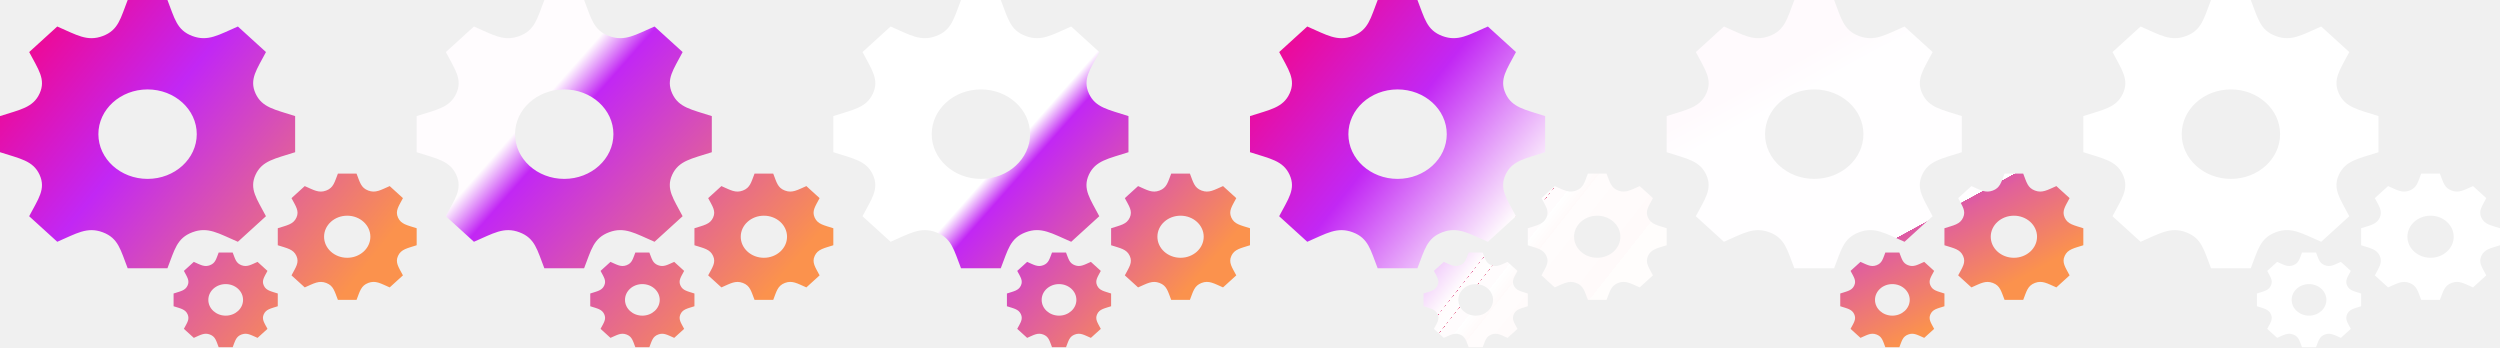
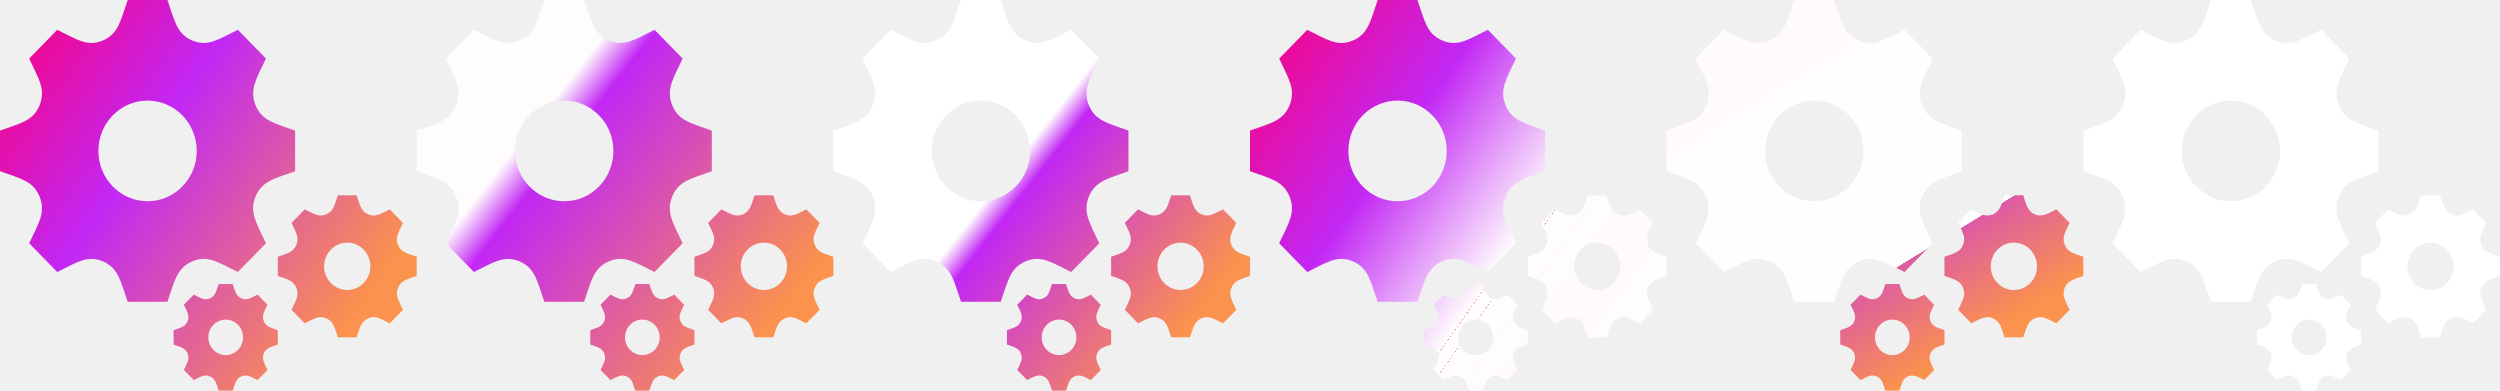
- <svg xmlns="http://www.w3.org/2000/svg" width="108" height="15" viewBox="0 0 108 15" fill="none">
-   <path d="M12.75 6.576V5.015C11.873 4.73 11.32 4.651 11.04 4.039C10.76 3.425 11.092 3.008 11.49 2.249L10.277 1.145C9.448 1.503 8.984 1.81 8.307 1.555C7.632 1.3 7.544 0.794 7.234 0H5.516C5.207 0.79 5.119 1.3 4.443 1.555C3.768 1.81 3.31 1.507 2.474 1.145L1.261 2.249C1.656 3.006 1.99 3.425 1.711 4.039C1.429 4.653 0.869 4.734 0 5.015V6.575C0.866 6.856 1.43 6.938 1.71 7.551C1.992 8.17 1.649 8.597 1.26 9.341L2.474 10.445C3.304 10.087 3.767 9.781 4.442 10.036C5.117 10.29 5.207 10.798 5.516 11.59H7.233C7.542 10.801 7.63 10.291 8.311 10.034C8.981 9.781 9.437 10.083 10.276 10.445L11.489 9.341C11.095 8.586 10.759 8.166 11.039 7.551C11.319 6.938 11.883 6.856 12.75 6.576ZM6.375 7.728C5.202 7.728 4.25 6.862 4.25 5.795C4.25 4.728 5.202 3.863 6.375 3.863C7.548 3.863 8.5 4.728 8.5 5.795C8.5 6.862 7.548 7.728 6.375 7.728ZM18 10.595V9.86C17.587 9.727 17.327 9.689 17.195 9.402C17.063 9.113 17.22 8.917 17.407 8.559L16.835 8.039C16.445 8.208 16.227 8.352 15.909 8.232C15.591 8.113 15.55 7.874 15.403 7.501H14.597C14.451 7.872 14.409 8.112 14.091 8.232C13.773 8.352 13.558 8.21 13.165 8.039L12.593 8.559C12.779 8.915 12.937 9.113 12.805 9.402C12.673 9.691 12.409 9.728 12 9.86V10.595C12.408 10.726 12.673 10.765 12.805 11.054C12.938 11.345 12.776 11.546 12.593 11.896L13.165 12.416C13.556 12.247 13.774 12.104 14.091 12.223C14.409 12.342 14.45 12.582 14.597 12.954H15.403C15.549 12.583 15.591 12.343 15.911 12.222C16.226 12.103 16.441 12.245 16.835 12.416L17.407 11.896C17.221 11.541 17.063 11.343 17.195 11.054C17.327 10.766 17.592 10.726 18 10.595ZM15 11.136C14.448 11.136 14 10.729 14 10.227C14 9.725 14.448 9.318 15 9.318C15.552 9.318 16 9.725 16 10.227C16 10.729 15.552 11.136 15 11.136ZM12 13.23V12.679C11.691 12.579 11.495 12.551 11.396 12.335C11.297 12.119 11.414 11.971 11.555 11.703L11.126 11.313C10.835 11.44 10.671 11.548 10.432 11.458C10.193 11.368 10.162 11.189 10.052 10.909H9.447C9.338 11.188 9.306 11.368 9.068 11.458C8.83 11.548 8.668 11.442 8.373 11.313L7.944 11.703C8.084 11.971 8.202 12.118 8.103 12.335C8.004 12.552 7.806 12.579 7.499 12.679V13.23C7.805 13.329 8.004 13.358 8.103 13.574C8.203 13.793 8.082 13.944 7.944 14.206L8.373 14.596C8.665 14.469 8.829 14.361 9.068 14.451C9.306 14.541 9.337 14.72 9.447 15H10.052C10.162 14.721 10.193 14.541 10.432 14.451C10.669 14.362 10.83 14.468 11.126 14.596L11.555 14.207C11.416 13.941 11.297 13.792 11.396 13.575C11.495 13.358 11.694 13.329 12 13.23ZM9.75 13.636C9.336 13.636 9 13.332 9 12.954C9 12.578 9.336 12.273 9.75 12.273C10.164 12.273 10.5 12.578 10.5 12.954C10.5 13.332 10.164 13.636 9.75 13.636Z" fill="url(#paint0_linear_19_102)" />
-   <path d="M30.75 6.576V5.015C29.872 4.73 29.32 4.651 29.04 4.039C28.76 3.425 29.093 3.008 29.49 2.249L28.276 1.145C27.448 1.503 26.984 1.81 26.307 1.555C25.632 1.3 25.544 0.794 25.234 0H23.516C23.207 0.79 23.119 1.3 22.443 1.555C21.768 1.81 21.31 1.507 20.474 1.145L19.261 2.249C19.656 3.006 19.991 3.425 19.711 4.039C19.43 4.653 18.869 4.734 18 5.015V6.575C18.866 6.856 19.43 6.938 19.71 7.551C19.992 8.17 19.649 8.597 19.26 9.341L20.474 10.445C21.304 10.087 21.767 9.781 22.442 10.036C23.117 10.29 23.206 10.798 23.516 11.59H25.233C25.542 10.801 25.631 10.291 26.311 10.034C26.981 9.781 27.437 10.083 28.276 10.445L29.489 9.341C29.096 8.586 28.759 8.166 29.038 7.551C29.319 6.938 29.883 6.856 30.75 6.576ZM24.375 7.728C23.202 7.728 22.25 6.862 22.25 5.795C22.25 4.728 23.202 3.863 24.375 3.863C25.548 3.863 26.5 4.728 26.5 5.795C26.5 6.862 25.548 7.728 24.375 7.728ZM36 10.595V9.86C35.587 9.727 35.327 9.689 35.195 9.402C35.063 9.113 35.22 8.917 35.407 8.559L34.835 8.039C34.445 8.208 34.227 8.352 33.909 8.232C33.591 8.113 33.55 7.874 33.404 7.501H32.596C32.451 7.872 32.409 8.112 32.091 8.232C31.773 8.352 31.558 8.21 31.165 8.039L30.593 8.559C30.779 8.915 30.937 9.113 30.805 9.402C30.673 9.691 30.409 9.728 30 9.86V10.595C30.408 10.726 30.673 10.765 30.805 11.054C30.938 11.345 30.776 11.546 30.593 11.896L31.165 12.416C31.555 12.247 31.774 12.104 32.091 12.223C32.409 12.342 32.45 12.582 32.596 12.954H33.404C33.549 12.583 33.591 12.343 33.91 12.222C34.226 12.103 34.441 12.245 34.835 12.416L35.407 11.896C35.221 11.541 35.063 11.343 35.195 11.054C35.327 10.766 35.592 10.726 36 10.595ZM33 11.136C32.448 11.136 32 10.729 32 10.227C32 9.725 32.448 9.318 33 9.318C33.552 9.318 34 9.725 34 10.227C34 10.729 33.552 11.136 33 11.136ZM30 13.23V12.679C29.691 12.579 29.495 12.551 29.396 12.335C29.297 12.119 29.414 11.971 29.555 11.703L29.126 11.313C28.834 11.44 28.671 11.548 28.432 11.458C28.192 11.368 28.163 11.189 28.052 10.909H27.447C27.337 11.188 27.306 11.368 27.067 11.458C26.83 11.548 26.668 11.442 26.373 11.313L25.944 11.703C26.084 11.971 26.202 12.118 26.103 12.335C26.004 12.552 25.806 12.579 25.499 12.679V13.23C25.805 13.329 26.004 13.358 26.103 13.574C26.203 13.793 26.082 13.944 25.944 14.206L26.373 14.596C26.666 14.469 26.829 14.361 27.067 14.451C27.306 14.541 27.337 14.72 27.447 15H28.052C28.162 14.721 28.193 14.541 28.433 14.451C28.669 14.362 28.83 14.468 29.126 14.596L29.555 14.207C29.416 13.941 29.297 13.792 29.396 13.575C29.495 13.358 29.694 13.329 30 13.23ZM27.75 13.636C27.336 13.636 27 13.332 27 12.954C27 12.578 27.336 12.273 27.75 12.273C28.164 12.273 28.5 12.578 28.5 12.954C28.5 13.332 28.164 13.636 27.75 13.636Z" fill="url(#paint1_linear_19_102)" />
-   <path d="M48.75 6.576V5.015C47.873 4.73 47.32 4.651 47.04 4.039C46.76 3.425 47.093 3.008 47.49 2.249L46.276 1.145C45.448 1.503 44.984 1.81 44.307 1.555C43.632 1.3 43.544 0.794 43.234 0H41.516C41.207 0.79 41.119 1.3 40.443 1.555C39.768 1.81 39.31 1.507 38.474 1.145L37.261 2.249C37.656 3.006 37.99 3.425 37.711 4.039C37.429 4.653 36.868 4.734 36 5.015V6.575C36.866 6.856 37.43 6.938 37.71 7.551C37.992 8.17 37.649 8.597 37.26 9.341L38.474 10.445C39.304 10.087 39.767 9.781 40.442 10.036C41.117 10.29 41.206 10.798 41.516 11.59H43.233C43.542 10.801 43.63 10.291 44.311 10.034C44.981 9.781 45.437 10.083 46.276 10.445L47.489 9.341C47.096 8.586 46.759 8.166 47.038 7.551C47.319 6.938 47.883 6.856 48.75 6.576ZM42.375 7.728C41.202 7.728 40.25 6.862 40.25 5.795C40.25 4.728 41.202 3.863 42.375 3.863C43.548 3.863 44.5 4.728 44.5 5.795C44.5 6.862 43.548 7.728 42.375 7.728ZM54 10.595V9.86C53.587 9.727 53.327 9.689 53.195 9.402C53.063 9.113 53.22 8.917 53.407 8.559L52.835 8.039C52.445 8.208 52.227 8.352 51.909 8.232C51.591 8.113 51.55 7.874 51.404 7.501H50.596C50.451 7.872 50.409 8.112 50.091 8.232C49.773 8.352 49.558 8.21 49.165 8.039L48.593 8.559C48.779 8.915 48.937 9.113 48.805 9.402C48.673 9.691 48.409 9.728 48 9.86V10.595C48.408 10.726 48.673 10.765 48.805 11.054C48.938 11.345 48.776 11.546 48.593 11.896L49.165 12.416C49.556 12.247 49.774 12.104 50.091 12.223C50.409 12.342 50.45 12.582 50.596 12.954H51.404C51.549 12.583 51.591 12.343 51.91 12.222C52.226 12.103 52.441 12.245 52.835 12.416L53.407 11.896C53.221 11.541 53.063 11.343 53.195 11.054C53.327 10.766 53.592 10.726 54 10.595ZM51 11.136C50.448 11.136 50 10.729 50 10.227C50 9.725 50.448 9.318 51 9.318C51.552 9.318 52 9.725 52 10.227C52 10.729 51.552 11.136 51 11.136ZM48 13.23V12.679C47.691 12.579 47.495 12.551 47.396 12.335C47.297 12.119 47.414 11.971 47.555 11.703L47.126 11.313C46.834 11.44 46.671 11.548 46.432 11.458C46.193 11.368 46.163 11.189 46.052 10.909H45.447C45.337 11.188 45.306 11.368 45.068 11.458C44.83 11.548 44.668 11.442 44.373 11.313L43.944 11.703C44.084 11.971 44.202 12.118 44.103 12.335C44.004 12.552 43.806 12.579 43.499 12.679V13.23C43.805 13.329 44.004 13.358 44.103 13.574C44.203 13.793 44.082 13.944 43.944 14.206L44.373 14.596C44.666 14.469 44.829 14.361 45.068 14.451C45.306 14.541 45.337 14.72 45.447 15H46.052C46.162 14.721 46.193 14.541 46.432 14.451C46.669 14.362 46.83 14.468 47.126 14.596L47.555 14.207C47.416 13.941 47.297 13.792 47.396 13.575C47.495 13.358 47.694 13.329 48 13.23ZM45.75 13.636C45.336 13.636 45 13.332 45 12.954C45 12.578 45.336 12.273 45.75 12.273C46.164 12.273 46.5 12.578 46.5 12.954C46.5 13.332 46.164 13.636 45.75 13.636Z" fill="url(#paint2_linear_19_102)" />
-   <path d="M84.75 6.576V5.015C83.873 4.73 83.32 4.651 83.04 4.039C82.76 3.425 83.093 3.008 83.49 2.249L82.276 1.145C81.448 1.503 80.984 1.81 80.307 1.555C79.632 1.3 79.544 0.794 79.234 0H77.516C77.207 0.79 77.119 1.3 76.443 1.555C75.768 1.81 75.31 1.507 74.474 1.145L73.261 2.249C73.656 3.006 73.99 3.425 73.711 4.039C73.43 4.653 72.868 4.734 72 5.015V6.575C72.866 6.856 73.43 6.938 73.71 7.551C73.992 8.17 73.649 8.597 73.26 9.341L74.474 10.445C75.304 10.087 75.766 9.781 76.442 10.036C77.117 10.29 77.207 10.798 77.516 11.59H79.233C79.542 10.801 79.63 10.291 80.311 10.034C80.981 9.781 81.437 10.083 82.276 10.445L83.489 9.341C83.096 8.586 82.759 8.166 83.038 7.551C83.319 6.938 83.883 6.856 84.75 6.576ZM78.375 7.728C77.202 7.728 76.25 6.862 76.25 5.795C76.25 4.728 77.202 3.863 78.375 3.863C79.548 3.863 80.5 4.728 80.5 5.795C80.5 6.862 79.548 7.728 78.375 7.728ZM90 10.595V9.86C89.588 9.727 89.327 9.689 89.195 9.402C89.063 9.113 89.22 8.917 89.407 8.559L88.835 8.039C88.445 8.208 88.227 8.352 87.909 8.232C87.591 8.113 87.55 7.874 87.403 7.501H86.597C86.451 7.872 86.409 8.112 86.091 8.232C85.773 8.352 85.558 8.21 85.165 8.039L84.593 8.559C84.779 8.915 84.937 9.113 84.805 9.402C84.673 9.691 84.409 9.728 84 9.86V10.595C84.408 10.726 84.673 10.765 84.805 11.054C84.938 11.345 84.776 11.546 84.593 11.896L85.165 12.416C85.555 12.247 85.774 12.104 86.091 12.223C86.409 12.342 86.45 12.582 86.597 12.954H87.403C87.549 12.583 87.591 12.343 87.91 12.222C88.226 12.103 88.441 12.245 88.835 12.416L89.407 11.896C89.222 11.541 89.063 11.343 89.195 11.054C89.327 10.766 89.592 10.726 90 10.595ZM87 11.136C86.448 11.136 86 10.729 86 10.227C86 9.725 86.448 9.318 87 9.318C87.552 9.318 88 9.725 88 10.227C88 10.729 87.552 11.136 87 11.136ZM84 13.23V12.679C83.691 12.579 83.495 12.551 83.396 12.335C83.297 12.119 83.414 11.971 83.555 11.703L83.126 11.313C82.835 11.44 82.671 11.548 82.432 11.458C82.192 11.368 82.162 11.189 82.052 10.909H81.447C81.338 11.188 81.306 11.368 81.067 11.458C80.83 11.548 80.668 11.442 80.373 11.313L79.944 11.703C80.084 11.971 80.202 12.118 80.103 12.335C80.004 12.552 79.806 12.579 79.499 12.679V13.23C79.805 13.329 80.004 13.358 80.103 13.574C80.203 13.793 80.082 13.944 79.944 14.206L80.373 14.596C80.665 14.469 80.829 14.361 81.067 14.451C81.306 14.541 81.337 14.72 81.447 15H82.052C82.162 14.721 82.193 14.541 82.433 14.451C82.669 14.362 82.83 14.468 83.126 14.596L83.555 14.207C83.416 13.941 83.297 13.792 83.396 13.575C83.495 13.358 83.694 13.329 84 13.23ZM81.75 13.636C81.336 13.636 81 13.332 81 12.954C81 12.578 81.336 12.273 81.75 12.273C82.164 12.273 82.5 12.578 82.5 12.954C82.5 13.332 82.164 13.636 81.75 13.636Z" fill="url(#paint3_linear_19_102)" />
-   <path d="M66.75 6.576V5.015C65.873 4.73 65.32 4.651 65.04 4.039C64.76 3.425 65.093 3.008 65.49 2.249L64.276 1.145C63.448 1.503 62.984 1.81 62.307 1.555C61.632 1.3 61.544 0.794 61.234 0H59.516C59.207 0.79 59.119 1.3 58.443 1.555C57.768 1.81 57.31 1.507 56.474 1.145L55.261 2.249C55.656 3.006 55.99 3.425 55.711 4.039C55.429 4.653 54.868 4.734 54 5.015V6.575C54.866 6.856 55.43 6.938 55.71 7.551C55.992 8.17 55.649 8.597 55.26 9.341L56.474 10.445C57.304 10.087 57.767 9.781 58.442 10.036C59.117 10.29 59.206 10.798 59.516 11.59H61.233C61.542 10.801 61.63 10.291 62.311 10.034C62.981 9.781 63.437 10.083 64.276 10.445L65.489 9.341C65.096 8.586 64.759 8.166 65.038 7.551C65.319 6.938 65.883 6.856 66.75 6.576ZM60.375 7.728C59.202 7.728 58.25 6.862 58.25 5.795C58.25 4.728 59.202 3.863 60.375 3.863C61.548 3.863 62.5 4.728 62.5 5.795C62.5 6.862 61.548 7.728 60.375 7.728ZM72 10.595V9.86C71.588 9.727 71.327 9.689 71.195 9.402C71.063 9.113 71.22 8.917 71.407 8.559L70.835 8.039C70.445 8.208 70.227 8.352 69.909 8.232C69.591 8.113 69.55 7.874 69.403 7.501H68.597C68.451 7.872 68.409 8.112 68.091 8.232C67.773 8.352 67.558 8.21 67.165 8.039L66.593 8.559C66.779 8.915 66.937 9.113 66.805 9.402C66.673 9.691 66.409 9.728 66 9.86V10.595C66.408 10.726 66.673 10.765 66.805 11.054C66.938 11.345 66.776 11.546 66.593 11.896L67.165 12.416C67.555 12.247 67.774 12.104 68.091 12.223C68.409 12.342 68.45 12.582 68.597 12.954H69.403C69.549 12.583 69.591 12.343 69.91 12.222C70.226 12.103 70.441 12.245 70.835 12.416L71.407 11.896C71.222 11.541 71.063 11.343 71.195 11.054C71.327 10.766 71.592 10.726 72 10.595ZM69 11.136C68.448 11.136 68 10.729 68 10.227C68 9.725 68.448 9.318 69 9.318C69.552 9.318 70 9.725 70 10.227C70 10.729 69.552 11.136 69 11.136ZM66 13.23V12.679C65.691 12.579 65.495 12.551 65.396 12.335C65.297 12.119 65.414 11.971 65.555 11.703L65.126 11.313C64.835 11.44 64.671 11.548 64.432 11.458C64.192 11.368 64.162 11.189 64.052 10.909H63.447C63.337 11.188 63.306 11.368 63.068 11.458C62.83 11.548 62.668 11.442 62.373 11.313L61.944 11.703C62.084 11.971 62.202 12.118 62.103 12.335C62.004 12.552 61.806 12.579 61.499 12.679V13.23C61.805 13.329 62.004 13.358 62.103 13.574C62.203 13.793 62.082 13.944 61.944 14.206L62.373 14.596C62.666 14.469 62.829 14.361 63.068 14.451C63.306 14.541 63.337 14.72 63.447 15H64.052C64.162 14.721 64.193 14.541 64.433 14.451C64.669 14.362 64.83 14.468 65.126 14.596L65.555 14.207C65.416 13.941 65.297 13.792 65.396 13.575C65.495 13.358 65.694 13.329 66 13.23ZM63.75 13.636C63.336 13.636 63 13.332 63 12.954C63 12.578 63.336 12.273 63.75 12.273C64.164 12.273 64.5 12.578 64.5 12.954C64.5 13.332 64.164 13.636 63.75 13.636Z" fill="url(#paint4_linear_19_102)" />
-   <path d="M102.75 6.576V5.015C101.873 4.73 101.32 4.651 101.04 4.039C100.76 3.425 101.093 3.008 101.49 2.249L100.276 1.145C99.448 1.503 98.984 1.81 98.307 1.555C97.632 1.3 97.544 0.794 97.234 0H95.516C95.207 0.79 95.119 1.3 94.443 1.555C93.768 1.81 93.31 1.507 92.474 1.145L91.261 2.249C91.656 3.006 91.99 3.425 91.711 4.039C91.43 4.653 90.868 4.734 90 5.015V6.575C90.866 6.856 91.43 6.938 91.71 7.551C91.992 8.17 91.649 8.597 91.26 9.341L92.474 10.445C93.304 10.087 93.766 9.781 94.442 10.036C95.117 10.29 95.207 10.798 95.516 11.59H97.233C97.542 10.801 97.63 10.291 98.311 10.034C98.981 9.781 99.437 10.083 100.276 10.445L101.489 9.341C101.096 8.586 100.759 8.166 101.039 7.551C101.319 6.938 101.883 6.856 102.75 6.576ZM96.375 7.728C95.202 7.728 94.25 6.862 94.25 5.795C94.25 4.728 95.202 3.863 96.375 3.863C97.548 3.863 98.5 4.728 98.5 5.795C98.5 6.862 97.548 7.728 96.375 7.728ZM108 10.595V9.86C107.588 9.727 107.327 9.689 107.195 9.402C107.063 9.113 107.22 8.917 107.407 8.559L106.835 8.039C106.445 8.208 106.227 8.352 105.909 8.232C105.591 8.113 105.55 7.874 105.404 7.501H104.596C104.451 7.872 104.409 8.112 104.091 8.232C103.773 8.352 103.558 8.21 103.165 8.039L102.593 8.559C102.779 8.915 102.937 9.113 102.805 9.402C102.673 9.691 102.409 9.728 102 9.86V10.595C102.408 10.726 102.673 10.765 102.805 11.054C102.937 11.345 102.776 11.546 102.593 11.896L103.165 12.416C103.556 12.247 103.774 12.104 104.091 12.223C104.409 12.342 104.45 12.582 104.596 12.954H105.404C105.549 12.583 105.591 12.343 105.911 12.222C106.226 12.103 106.441 12.245 106.835 12.416L107.407 11.896C107.221 11.541 107.063 11.343 107.195 11.054C107.327 10.766 107.592 10.726 108 10.595ZM105 11.136C104.448 11.136 104 10.729 104 10.227C104 9.725 104.448 9.318 105 9.318C105.552 9.318 106 9.725 106 10.227C106 10.729 105.552 11.136 105 11.136ZM102 13.23V12.679C101.691 12.579 101.495 12.551 101.396 12.335C101.297 12.119 101.414 11.971 101.555 11.703L101.126 11.313C100.834 11.44 100.671 11.548 100.432 11.458C100.193 11.368 100.163 11.189 100.052 10.909H99.447C99.338 11.188 99.306 11.368 99.067 11.458C98.83 11.548 98.668 11.442 98.373 11.313L97.944 11.703C98.084 11.971 98.202 12.118 98.103 12.335C98.004 12.552 97.806 12.579 97.499 12.679V13.23C97.805 13.329 98.004 13.358 98.103 13.574C98.203 13.793 98.082 13.944 97.944 14.206L98.373 14.596C98.665 14.469 98.829 14.361 99.067 14.451C99.306 14.541 99.337 14.72 99.447 15H100.052C100.162 14.721 100.193 14.541 100.433 14.451C100.669 14.362 100.83 14.468 101.126 14.596L101.555 14.207C101.416 13.941 101.297 13.792 101.396 13.575C101.495 13.358 101.694 13.329 102 13.23ZM99.75 13.636C99.336 13.636 99 13.332 99 12.954C99 12.578 99.336 12.273 99.75 12.273C100.164 12.273 100.5 12.578 100.5 12.954C100.5 13.332 100.164 13.636 99.75 13.636Z" fill="white" />
+ <svg xmlns="http://www.w3.org/2000/svg" width="96" height="15" viewBox="0 0 96 15" fill="none">
+   <path d="M11.333 6.576V5.015C10.553 4.73 10.062 4.651 9.813 4.039C9.565 3.425 9.86 3.008 10.213 2.249L9.135 1.145C8.398 1.503 7.986 1.81 7.384 1.555C6.784 1.3 6.706 0.794 6.43 0H4.903C4.629 0.79 4.55 1.3 3.949 1.555C3.349 1.81 2.942 1.507 2.199 1.145L1.121 2.249C1.472 3.006 1.769 3.425 1.521 4.039C1.271 4.653 0.772 4.734 0 5.015V6.575C0.77 6.856 1.271 6.938 1.52 7.551C1.771 8.17 1.466 8.597 1.12 9.341L2.199 10.445C2.937 10.087 3.348 9.781 3.949 10.036C4.549 10.29 4.628 10.798 4.903 11.59H6.429C6.704 10.801 6.783 10.291 7.387 10.034C7.983 9.781 8.389 10.083 9.134 10.445L10.213 9.341C9.863 8.586 9.563 8.166 9.812 7.551C10.061 6.938 10.563 6.856 11.333 6.576ZM5.667 7.728C4.624 7.728 3.778 6.862 3.778 5.795C3.778 4.728 4.624 3.863 5.667 3.863C6.709 3.863 7.555 4.728 7.555 5.795C7.555 6.862 6.709 7.728 5.667 7.728ZM16 10.595V9.86C15.633 9.727 15.402 9.689 15.285 9.402C15.167 9.113 15.307 8.917 15.473 8.559L14.965 8.039C14.618 8.208 14.424 8.352 14.141 8.232C13.859 8.113 13.822 7.874 13.692 7.501H12.975C12.845 7.872 12.808 8.112 12.525 8.232C12.243 8.352 12.051 8.21 11.702 8.039L11.194 8.559C11.359 8.915 11.499 9.113 11.382 9.402C11.265 9.691 11.03 9.728 10.667 9.86V10.595C11.029 10.726 11.265 10.765 11.382 11.054C11.5 11.345 11.357 11.546 11.194 11.896L11.702 12.416C12.049 12.247 12.243 12.104 12.525 12.223C12.808 12.342 12.845 12.582 12.975 12.954H13.692C13.821 12.583 13.859 12.343 14.143 12.222C14.423 12.103 14.614 12.245 14.965 12.416L15.473 11.896C15.308 11.541 15.167 11.343 15.285 11.054C15.402 10.766 15.637 10.726 16 10.595ZM13.333 11.136C12.843 11.136 12.445 10.729 12.445 10.227C12.445 9.725 12.843 9.318 13.333 9.318C13.824 9.318 14.222 9.725 14.222 10.227C14.222 10.729 13.824 11.136 13.333 11.136ZM10.667 13.23V12.679C10.392 12.579 10.218 12.551 10.13 12.335C10.042 12.119 10.146 11.971 10.271 11.703L9.89 11.313C9.631 11.44 9.485 11.548 9.273 11.458C9.06 11.368 9.033 11.189 8.935 10.909H8.397C8.3 11.188 8.272 11.368 8.06 11.458C7.849 11.548 7.705 11.442 7.443 11.313L7.061 11.703C7.186 11.971 7.291 12.118 7.203 12.335C7.115 12.552 6.939 12.579 6.666 12.679V13.23C6.938 13.329 7.115 13.358 7.203 13.574C7.291 13.793 7.184 13.944 7.061 14.206L7.443 14.596C7.703 14.469 7.848 14.361 8.06 14.451C8.272 14.541 8.299 14.72 8.397 15H8.935C9.033 14.721 9.061 14.541 9.273 14.451C9.483 14.362 9.627 14.468 9.89 14.596L10.271 14.207C10.147 13.941 10.042 13.792 10.13 13.575C10.218 13.358 10.395 13.329 10.667 13.23ZM8.667 13.636C8.299 13.636 8 13.332 8 12.954C8 12.578 8.299 12.273 8.667 12.273C9.035 12.273 9.333 12.578 9.333 12.954C9.333 13.332 9.035 13.636 8.667 13.636Z" fill="url(#paint0_linear_19_102)" />
+   <path d="M27.333 6.576V5.015C26.553 4.73 26.062 4.651 25.813 4.039C25.565 3.425 25.86 3.008 26.213 2.249L25.135 1.145C24.398 1.503 23.986 1.81 23.384 1.555C22.784 1.3 22.706 0.794 22.43 0H20.903C20.629 0.79 20.55 1.3 19.949 1.555C19.349 1.81 18.942 1.507 18.199 1.145L17.121 2.249C17.472 3.006 17.769 3.425 17.521 4.039C17.271 4.653 16.772 4.734 16 5.015V6.575C16.77 6.856 17.271 6.938 17.52 7.551C17.771 8.17 17.466 8.597 17.12 9.341L18.199 10.445C18.937 10.087 19.348 9.781 19.949 10.036C20.549 10.29 20.628 10.798 20.903 11.59H22.429C22.704 10.801 22.783 10.291 23.387 10.034C23.983 9.781 24.389 10.083 25.134 10.445L26.213 9.341C25.863 8.586 25.563 8.166 25.812 7.551C26.061 6.938 26.563 6.856 27.333 6.576ZM21.667 7.728C20.624 7.728 19.778 6.862 19.778 5.795C19.778 4.728 20.624 3.863 21.667 3.863C22.709 3.863 23.555 4.728 23.555 5.795C23.555 6.862 22.709 7.728 21.667 7.728ZM32 10.595V9.86C31.633 9.727 31.402 9.689 31.285 9.402C31.167 9.113 31.307 8.917 31.473 8.559L30.965 8.039C30.618 8.208 30.424 8.352 30.141 8.232C29.859 8.113 29.822 7.874 29.692 7.501H28.975C28.845 7.872 28.808 8.112 28.525 8.232C28.243 8.352 28.051 8.21 27.702 8.039L27.194 8.559C27.359 8.915 27.499 9.113 27.382 9.402C27.265 9.691 27.03 9.728 26.667 9.86V10.595C27.029 10.726 27.265 10.765 27.382 11.054C27.5 11.345 27.357 11.546 27.194 11.896L27.702 12.416C28.049 12.247 28.243 12.104 28.525 12.223C28.808 12.342 28.845 12.582 28.975 12.954H29.692C29.821 12.583 29.859 12.343 30.143 12.222C30.423 12.103 30.614 12.245 30.965 12.416L31.473 11.896C31.308 11.541 31.167 11.343 31.285 11.054C31.402 10.766 31.637 10.726 32 10.595ZM29.333 11.136C28.843 11.136 28.445 10.729 28.445 10.227C28.445 9.725 28.843 9.318 29.333 9.318C29.824 9.318 30.222 9.725 30.222 10.227C30.222 10.729 29.824 11.136 29.333 11.136ZM26.667 13.23V12.679C26.392 12.579 26.218 12.551 26.13 12.335C26.042 12.119 26.146 11.971 26.271 11.703L25.89 11.313C25.631 11.44 25.485 11.548 25.273 11.458C25.06 11.368 25.033 11.189 24.935 10.909H24.397C24.3 11.188 24.272 11.368 24.06 11.458C23.849 11.548 23.705 11.442 23.443 11.313L23.061 11.703C23.186 11.971 23.291 12.118 23.203 12.335C23.115 12.552 22.939 12.579 22.666 12.679V13.23C22.938 13.329 23.115 13.358 23.203 13.574C23.291 13.793 23.184 13.944 23.061 14.206L23.443 14.596C23.703 14.469 23.848 14.361 24.06 14.451C24.272 14.541 24.299 14.72 24.397 15H24.935C25.033 14.721 25.061 14.541 25.273 14.451C25.483 14.362 25.627 14.468 25.89 14.596L26.271 14.207C26.147 13.941 26.042 13.792 26.13 13.575C26.218 13.358 26.395 13.329 26.667 13.23ZM24.667 13.636C24.299 13.636 24 13.332 24 12.954C24 12.578 24.299 12.273 24.667 12.273C25.035 12.273 25.333 12.578 25.333 12.954C25.333 13.332 25.035 13.636 24.667 13.636Z" fill="url(#paint1_linear_19_102)" />
+   <path d="M43.333 6.576V5.015C42.553 4.73 42.062 4.651 41.813 4.039C41.565 3.425 41.86 3.008 42.213 2.249L41.135 1.145C40.398 1.503 39.986 1.81 39.384 1.555C38.784 1.3 38.706 0.794 38.43 0H36.903C36.629 0.79 36.55 1.3 35.949 1.555C35.349 1.81 34.942 1.507 34.199 1.145L33.121 2.249C33.472 3.006 33.769 3.425 33.521 4.039C33.271 4.653 32.772 4.734 32 5.015V6.575C32.77 6.856 33.271 6.938 33.52 7.551C33.771 8.17 33.466 8.597 33.12 9.341L34.199 10.445C34.937 10.087 35.348 9.781 35.949 10.036C36.549 10.29 36.628 10.798 36.903 11.59H38.429C38.704 10.801 38.783 10.291 39.387 10.034C39.983 9.781 40.389 10.083 41.134 10.445L42.213 9.341C41.863 8.586 41.563 8.166 41.812 7.551C42.061 6.938 42.563 6.856 43.333 6.576ZM37.667 7.728C36.624 7.728 35.778 6.862 35.778 5.795C35.778 4.728 36.624 3.863 37.667 3.863C38.709 3.863 39.555 4.728 39.555 5.795C39.555 6.862 38.709 7.728 37.667 7.728ZM48 10.595V9.86C47.633 9.727 47.402 9.689 47.285 9.402C47.167 9.113 47.307 8.917 47.473 8.559L46.965 8.039C46.618 8.208 46.424 8.352 46.141 8.232C45.859 8.113 45.822 7.874 45.692 7.501H44.975C44.845 7.872 44.808 8.112 44.525 8.232C44.243 8.352 44.051 8.21 43.702 8.039L43.194 8.559C43.359 8.915 43.499 9.113 43.382 9.402C43.265 9.691 43.03 9.728 42.667 9.86V10.595C43.029 10.726 43.265 10.765 43.382 11.054C43.5 11.345 43.357 11.546 43.194 11.896L43.702 12.416C44.049 12.247 44.243 12.104 44.525 12.223C44.808 12.342 44.845 12.582 44.975 12.954H45.692C45.821 12.583 45.859 12.343 46.143 12.222C46.423 12.103 46.614 12.245 46.965 12.416L47.473 11.896C47.308 11.541 47.167 11.343 47.285 11.054C47.402 10.766 47.637 10.726 48 10.595ZM45.333 11.136C44.843 11.136 44.445 10.729 44.445 10.227C44.445 9.725 44.843 9.318 45.333 9.318C45.824 9.318 46.222 9.725 46.222 10.227C46.222 10.729 45.824 11.136 45.333 11.136ZM42.667 13.23V12.679C42.392 12.579 42.218 12.551 42.13 12.335C42.042 12.119 42.146 11.971 42.271 11.703L41.89 11.313C41.631 11.44 41.485 11.548 41.273 11.458C41.06 11.368 41.033 11.189 40.935 10.909H40.397C40.3 11.188 40.272 11.368 40.06 11.458C39.849 11.548 39.705 11.442 39.443 11.313L39.061 11.703C39.186 11.971 39.291 12.118 39.203 12.335C39.115 12.552 38.939 12.579 38.666 12.679V13.23C38.938 13.329 39.115 13.358 39.203 13.574C39.291 13.793 39.184 13.944 39.061 14.206L39.443 14.596C39.703 14.469 39.848 14.361 40.06 14.451C40.272 14.541 40.299 14.72 40.397 15H40.935C41.033 14.721 41.061 14.541 41.273 14.451C41.483 14.362 41.627 14.468 41.89 14.596L42.271 14.207C42.147 13.941 42.042 13.792 42.13 13.575C42.218 13.358 42.395 13.329 42.667 13.23ZM40.667 13.636C40.299 13.636 40 13.332 40 12.954C40 12.578 40.299 12.273 40.667 12.273C41.035 12.273 41.333 12.578 41.333 12.954C41.333 13.332 41.035 13.636 40.667 13.636Z" fill="url(#paint2_linear_19_102)" />
+   <path d="M75.333 6.576V5.015C74.553 4.73 74.062 4.651 73.813 4.039C73.565 3.425 73.86 3.008 74.213 2.249L73.135 1.145C72.398 1.503 71.986 1.81 71.384 1.555C70.784 1.3 70.706 0.794 70.43 0H68.903C68.629 0.79 68.55 1.3 67.949 1.555C67.349 1.81 66.942 1.507 66.199 1.145L65.121 2.249C65.472 3.006 65.769 3.425 65.521 4.039C65.271 4.653 64.772 4.734 64 5.015V6.575C64.77 6.856 65.271 6.938 65.52 7.551C65.771 8.17 65.466 8.597 65.12 9.341L66.199 10.445C66.937 10.087 67.348 9.781 67.949 10.036C68.549 10.29 68.628 10.798 68.903 11.59H70.429C70.704 10.801 70.783 10.291 71.387 10.034C71.983 9.781 72.389 10.083 73.134 10.445L74.213 9.341C73.863 8.586 73.563 8.166 73.812 7.551C74.061 6.938 74.563 6.856 75.333 6.576ZM69.667 7.728C68.624 7.728 67.778 6.862 67.778 5.795C67.778 4.728 68.624 3.863 69.667 3.863C70.709 3.863 71.555 4.728 71.555 5.795C71.555 6.862 70.709 7.728 69.667 7.728ZM80 10.595V9.86C79.633 9.727 79.402 9.689 79.285 9.402C79.167 9.113 79.307 8.917 79.473 8.559L78.965 8.039C78.618 8.208 78.424 8.352 78.141 8.232C77.859 8.113 77.822 7.874 77.692 7.501H76.975C76.845 7.872 76.808 8.112 76.525 8.232C76.243 8.352 76.051 8.21 75.702 8.039L75.194 8.559C75.359 8.915 75.499 9.113 75.382 9.402C75.265 9.691 75.03 9.728 74.667 9.86V10.595C75.029 10.726 75.265 10.765 75.382 11.054C75.5 11.345 75.357 11.546 75.194 11.896L75.702 12.416C76.049 12.247 76.243 12.104 76.525 12.223C76.808 12.342 76.845 12.582 76.975 12.954H77.692C77.821 12.583 77.859 12.343 78.143 12.222C78.423 12.103 78.614 12.245 78.965 12.416L79.473 11.896C79.308 11.541 79.167 11.343 79.285 11.054C79.402 10.766 79.637 10.726 80 10.595ZM77.333 11.136C76.843 11.136 76.445 10.729 76.445 10.227C76.445 9.725 76.843 9.318 77.333 9.318C77.824 9.318 78.222 9.725 78.222 10.227C78.222 10.729 77.824 11.136 77.333 11.136ZM74.667 13.23V12.679C74.392 12.579 74.218 12.551 74.13 12.335C74.042 12.119 74.146 11.971 74.271 11.703L73.89 11.313C73.631 11.44 73.485 11.548 73.273 11.458C73.06 11.368 73.033 11.189 72.935 10.909H72.397C72.3 11.188 72.272 11.368 72.06 11.458C71.849 11.548 71.705 11.442 71.443 11.313L71.061 11.703C71.186 11.971 71.291 12.118 71.203 12.335C71.115 12.552 70.939 12.579 70.666 12.679V13.23C70.938 13.329 71.115 13.358 71.203 13.574C71.291 13.793 71.184 13.944 71.061 14.206L71.443 14.596C71.703 14.469 71.848 14.361 72.06 14.451C72.272 14.541 72.299 14.72 72.397 15H72.935C73.033 14.721 73.061 14.541 73.273 14.451C73.483 14.362 73.627 14.468 73.89 14.596L74.271 14.207C74.147 13.941 74.042 13.792 74.13 13.575C74.218 13.358 74.395 13.329 74.667 13.23ZM72.667 13.636C72.299 13.636 72 13.332 72 12.954C72 12.578 72.299 12.273 72.667 12.273C73.035 12.273 73.333 12.578 73.333 12.954C73.333 13.332 73.035 13.636 72.667 13.636Z" fill="url(#paint3_linear_19_102)" />
+   <path d="M59.333 6.576V5.015C58.553 4.73 58.062 4.651 57.813 4.039C57.565 3.425 57.86 3.008 58.213 2.249L57.135 1.145C56.398 1.503 55.986 1.81 55.384 1.555C54.784 1.3 54.706 0.794 54.43 0H52.903C52.629 0.79 52.55 1.3 51.949 1.555C51.349 1.81 50.942 1.507 50.199 1.145L49.121 2.249C49.472 3.006 49.769 3.425 49.521 4.039C49.271 4.653 48.772 4.734 48 5.015V6.575C48.77 6.856 49.271 6.938 49.52 7.551C49.771 8.17 49.466 8.597 49.12 9.341L50.199 10.445C50.937 10.087 51.348 9.781 51.949 10.036C52.549 10.29 52.628 10.798 52.903 11.59H54.429C54.704 10.801 54.783 10.291 55.387 10.034C55.983 9.781 56.389 10.083 57.134 10.445L58.213 9.341C57.863 8.586 57.563 8.166 57.812 7.551C58.061 6.938 58.563 6.856 59.333 6.576ZM53.667 7.728C52.624 7.728 51.778 6.862 51.778 5.795C51.778 4.728 52.624 3.863 53.667 3.863C54.709 3.863 55.555 4.728 55.555 5.795C55.555 6.862 54.709 7.728 53.667 7.728ZM64 10.595V9.86C63.633 9.727 63.402 9.689 63.285 9.402C63.167 9.113 63.307 8.917 63.473 8.559L62.965 8.039C62.618 8.208 62.424 8.352 62.141 8.232C61.859 8.113 61.822 7.874 61.692 7.501H60.975C60.845 7.872 60.808 8.112 60.525 8.232C60.243 8.352 60.051 8.21 59.702 8.039L59.194 8.559C59.359 8.915 59.499 9.113 59.382 9.402C59.265 9.691 59.03 9.728 58.667 9.86V10.595C59.029 10.726 59.265 10.765 59.382 11.054C59.5 11.345 59.357 11.546 59.194 11.896L59.702 12.416C60.049 12.247 60.243 12.104 60.525 12.223C60.808 12.342 60.845 12.582 60.975 12.954H61.692C61.821 12.583 61.859 12.343 62.143 12.222C62.423 12.103 62.614 12.245 62.965 12.416L63.473 11.896C63.308 11.541 63.167 11.343 63.285 11.054C63.402 10.766 63.637 10.726 64 10.595ZM61.333 11.136C60.843 11.136 60.445 10.729 60.445 10.227C60.445 9.725 60.843 9.318 61.333 9.318C61.824 9.318 62.222 9.725 62.222 10.227C62.222 10.729 61.824 11.136 61.333 11.136ZM58.667 13.23V12.679C58.392 12.579 58.218 12.551 58.13 12.335C58.042 12.119 58.146 11.971 58.271 11.703L57.89 11.313C57.631 11.44 57.485 11.548 57.273 11.458C57.06 11.368 57.033 11.189 56.935 10.909H56.397C56.3 11.188 56.272 11.368 56.06 11.458C55.849 11.548 55.705 11.442 55.443 11.313L55.061 11.703C55.186 11.971 55.291 12.118 55.203 12.335C55.115 12.552 54.939 12.579 54.666 12.679V13.23C54.938 13.329 55.115 13.358 55.203 13.574C55.291 13.793 55.184 13.944 55.061 14.206L55.443 14.596C55.703 14.469 55.848 14.361 56.06 14.451C56.272 14.541 56.299 14.72 56.397 15H56.935C57.033 14.721 57.061 14.541 57.273 14.451C57.483 14.362 57.627 14.468 57.89 14.596L58.271 14.207C58.147 13.941 58.042 13.792 58.13 13.575C58.218 13.358 58.395 13.329 58.667 13.23ZM56.667 13.636C56.299 13.636 56 13.332 56 12.954C56 12.578 56.299 12.273 56.667 12.273C57.035 12.273 57.333 12.578 57.333 12.954C57.333 13.332 57.035 13.636 56.667 13.636Z" fill="url(#paint4_linear_19_102)" />
+   <path d="M91.333 6.576V5.015C90.553 4.73 90.062 4.651 89.813 4.039C89.565 3.425 89.86 3.008 90.213 2.249L89.135 1.145C88.398 1.503 87.986 1.81 87.384 1.555C86.784 1.3 86.706 0.794 86.43 0H84.903C84.629 0.79 84.55 1.3 83.949 1.555C83.349 1.81 82.942 1.507 82.199 1.145L81.121 2.249C81.472 3.006 81.769 3.425 81.521 4.039C81.271 4.653 80.772 4.734 80 5.015V6.575C80.77 6.856 81.271 6.938 81.52 7.551C81.771 8.17 81.466 8.597 81.12 9.341L82.199 10.445C82.937 10.087 83.348 9.781 83.949 10.036C84.549 10.29 84.628 10.798 84.903 11.59H86.429C86.704 10.801 86.783 10.291 87.387 10.034C87.983 9.781 88.389 10.083 89.134 10.445L90.213 9.341C89.863 8.586 89.563 8.166 89.812 7.551C90.061 6.938 90.563 6.856 91.333 6.576ZM85.667 7.728C84.624 7.728 83.778 6.862 83.778 5.795C83.778 4.728 84.624 3.863 85.667 3.863C86.709 3.863 87.555 4.728 87.555 5.795C87.555 6.862 86.709 7.728 85.667 7.728ZM96 10.595V9.86C95.633 9.727 95.402 9.689 95.285 9.402C95.167 9.113 95.307 8.917 95.473 8.559L94.965 8.039C94.618 8.208 94.424 8.352 94.141 8.232C93.859 8.113 93.822 7.874 93.692 7.501H92.975C92.845 7.872 92.808 8.112 92.525 8.232C92.243 8.352 92.051 8.21 91.702 8.039L91.194 8.559C91.359 8.915 91.499 9.113 91.382 9.402C91.265 9.691 91.03 9.728 90.667 9.86V10.595C91.029 10.726 91.265 10.765 91.382 11.054C91.5 11.345 91.357 11.546 91.194 11.896L91.702 12.416C92.049 12.247 92.243 12.104 92.525 12.223C92.808 12.342 92.845 12.582 92.975 12.954H93.692C93.821 12.583 93.859 12.343 94.143 12.222C94.423 12.103 94.614 12.245 94.965 12.416L95.473 11.896C95.308 11.541 95.167 11.343 95.285 11.054C95.402 10.766 95.637 10.726 96 10.595ZM93.333 11.136C92.843 11.136 92.445 10.729 92.445 10.227C92.445 9.725 92.843 9.318 93.333 9.318C93.824 9.318 94.222 9.725 94.222 10.227C94.222 10.729 93.824 11.136 93.333 11.136ZM90.667 13.23V12.679C90.392 12.579 90.218 12.551 90.13 12.335C90.042 12.119 90.146 11.971 90.271 11.703L89.89 11.313C89.631 11.44 89.485 11.548 89.273 11.458C89.06 11.368 89.033 11.189 88.935 10.909H88.397C88.3 11.188 88.272 11.368 88.06 11.458C87.849 11.548 87.705 11.442 87.443 11.313L87.061 11.703C87.186 11.971 87.291 12.118 87.203 12.335C87.115 12.552 86.939 12.579 86.666 12.679V13.23C86.938 13.329 87.115 13.358 87.203 13.574C87.291 13.793 87.184 13.944 87.061 14.206L87.443 14.596C87.703 14.469 87.848 14.361 88.06 14.451C88.272 14.541 88.299 14.72 88.397 15H88.935C89.033 14.721 89.061 14.541 89.273 14.451C89.483 14.362 89.627 14.468 89.89 14.596L90.271 14.207C90.147 13.941 90.042 13.792 90.13 13.575C90.218 13.358 90.395 13.329 90.667 13.23ZM88.667 13.636C88.299 13.636 88 13.332 88 12.954C88 12.578 88.299 12.273 88.667 12.273C89.035 12.273 89.333 12.578 89.333 12.954C89.333 13.332 89.035 13.636 88.667 13.636Z" fill="white" />
  <defs>
-     <linearGradient id="paint0_linear_19_102" x1="-1.588" y1="1.003" x2="14.222" y2="13.503" gradientUnits="userSpaceOnUse">
+     <linearGradient id="paint0_linear_19_102" x1="-1.412" y1="1.003" x2="13.876" y2="11.746" gradientUnits="userSpaceOnUse">
      <stop offset="0.095" stop-color="#F40588" />
      <stop offset="0.448" stop-color="#C227F4" />
      <stop offset="1" stop-color="#FB924D" />
    </linearGradient>
-     <linearGradient id="paint1_linear_19_102" x1="21.706" y1="-5" x2="36.883" y2="8.398" gradientUnits="userSpaceOnUse">
+     <linearGradient id="paint1_linear_19_102" x1="19.294" y1="-5" x2="34.151" y2="6.658" gradientUnits="userSpaceOnUse">
      <stop offset="0.37" stop-color="#FFFCFE" />
      <stop offset="0.448" stop-color="#C227F4" />
      <stop offset="1" stop-color="#FB924D" />
    </linearGradient>
-     <linearGradient id="paint2_linear_19_102" x1="39.706" y1="-5" x2="54.883" y2="8.398" gradientUnits="userSpaceOnUse">
+     <linearGradient id="paint2_linear_19_102" x1="35.294" y1="-5" x2="50.151" y2="6.658" gradientUnits="userSpaceOnUse">
      <stop offset="0.521" stop-color="white" />
      <stop offset="0.573" stop-color="#C227F4" />
      <stop offset="1" stop-color="#FB924D" />
    </linearGradient>
-     <linearGradient id="paint3_linear_19_102" x1="79.412" y1="-8.90206e-08" x2="86.261" y2="12.594" gradientUnits="userSpaceOnUse">
+     <linearGradient id="paint3_linear_19_102" x1="70.588" y1="-8.90206e-08" x2="77.853" y2="11.874" gradientUnits="userSpaceOnUse">
      <stop offset="0.095" stop-color="#FFFAFD" />
      <stop offset="0.198" stop-color="#FFFEFF" />
      <stop offset="0.516" stop-color="#FFFEFF" />
      <stop offset="0.713" stop-color="#FFFEFF" />
      <stop offset="0.714" stop-color="#DD5AA4" />
      <stop offset="0.734" stop-color="#DF5E9F" />
      <stop offset="0.734" stop-color="#E05F9D" />
      <stop offset="0.755" stop-color="#E26397" />
      <stop offset="1" stop-color="#FB924D" />
    </linearGradient>
-     <linearGradient id="paint4_linear_19_102" x1="52.412" y1="1.003" x2="68.222" y2="13.503" gradientUnits="userSpaceOnUse">
+     <linearGradient id="paint4_linear_19_102" x1="46.588" y1="1.003" x2="61.876" y2="11.746" gradientUnits="userSpaceOnUse">
      <stop stop-color="#F40588" />
      <stop offset="0.095" stop-color="#F40588" />
      <stop offset="0.448" stop-color="#C227F4" />
      <stop offset="0.765" stop-color="#FFFCFD" />
      <stop offset="0.766" stop-color="#E26397" />
      <stop offset="0.766" stop-color="#E36594" />
      <stop offset="0.766" stop-color="#FFFCFD" />
      <stop offset="0.791" stop-color="#FFFEFE" />
      <stop offset="0.791" stop-color="#FFFBFC" />
      <stop offset="0.791" stop-color="#EEA2BF" />
      <stop offset="0.791" stop-color="#FFFEFE" />
      <stop offset="0.792" stop-color="#E5698E" />
      <stop offset="0.792" stop-color="#E56A8C" />
      <stop offset="0.792" stop-color="#E66B8A" />
      <stop offset="0.792" stop-color="#FFFCFD" />
      <stop offset="0.818" stop-color="#FFFCFD" />
      <stop offset="0.818" stop-color="white" />
      <stop offset="0.818" stop-color="white" />
      <stop offset="0.849" stop-color="#FFFAFA" />
      <stop offset="0.849" stop-color="#EB757B" />
      <stop offset="0.849" stop-color="#FFFCFC" />
      <stop offset="1" stop-color="#FFFAFA" />
      <stop offset="1" stop-color="#FFFDFC" />
    </linearGradient>
  </defs>
</svg>
